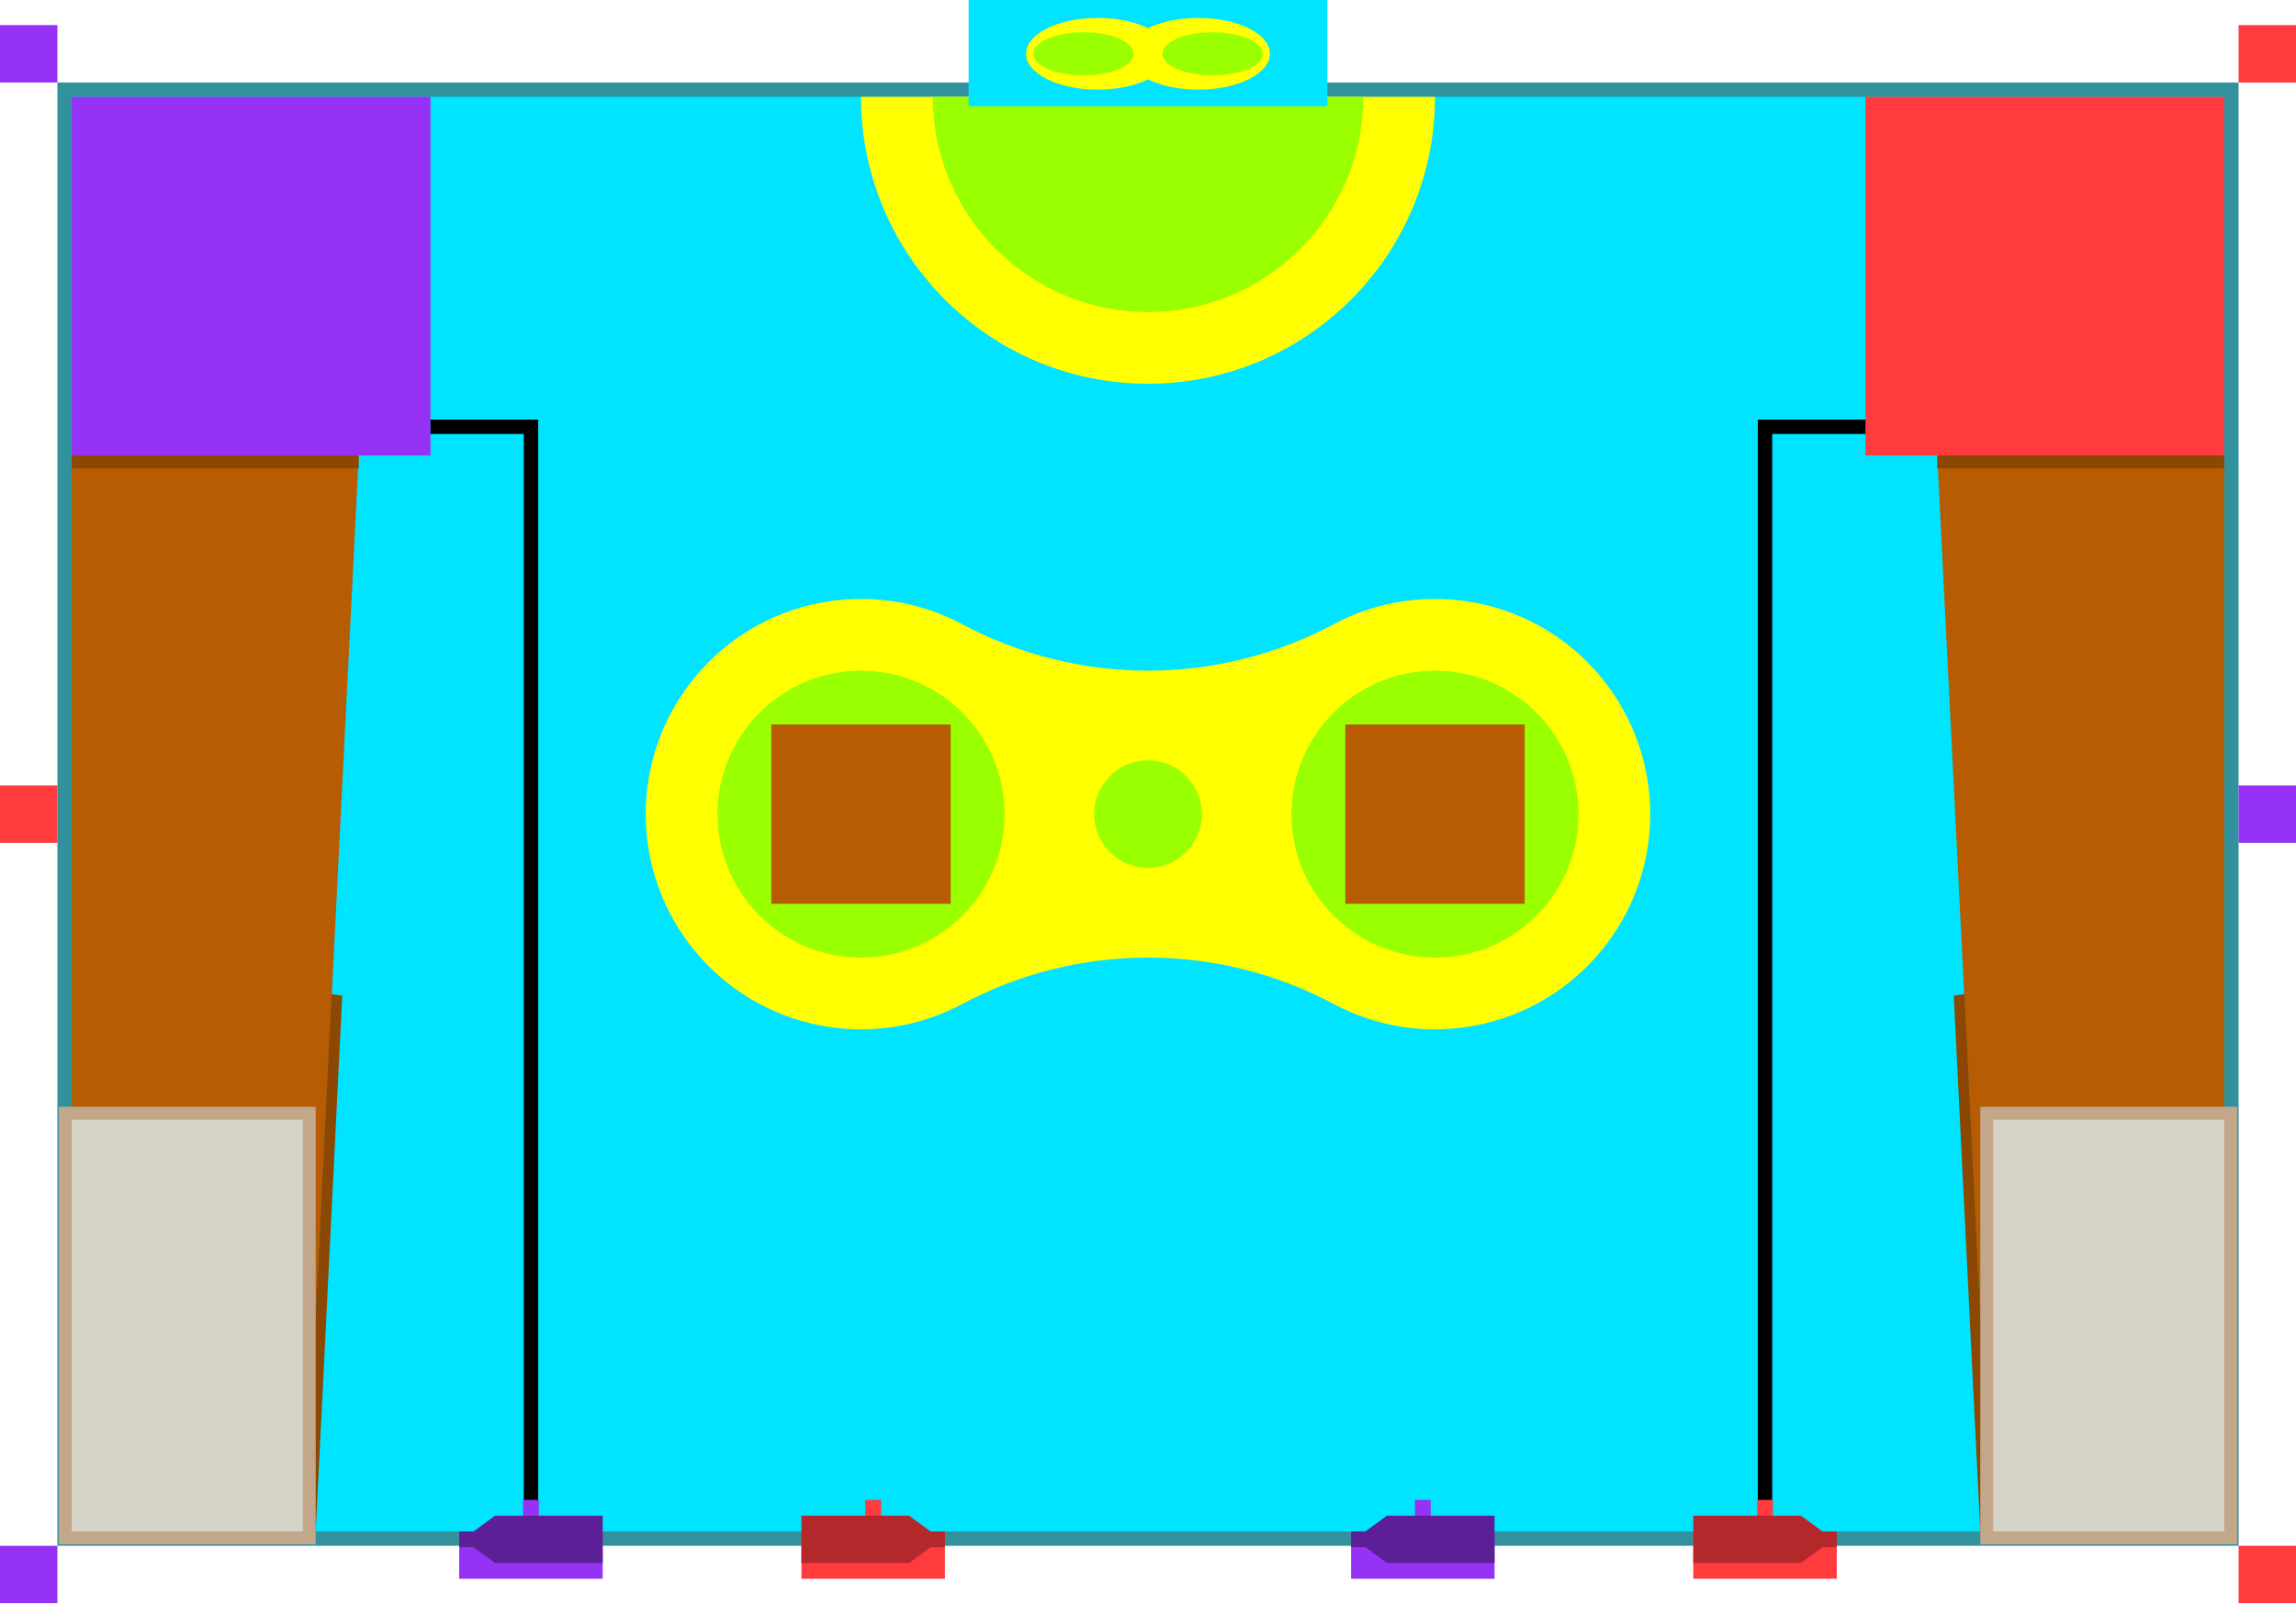
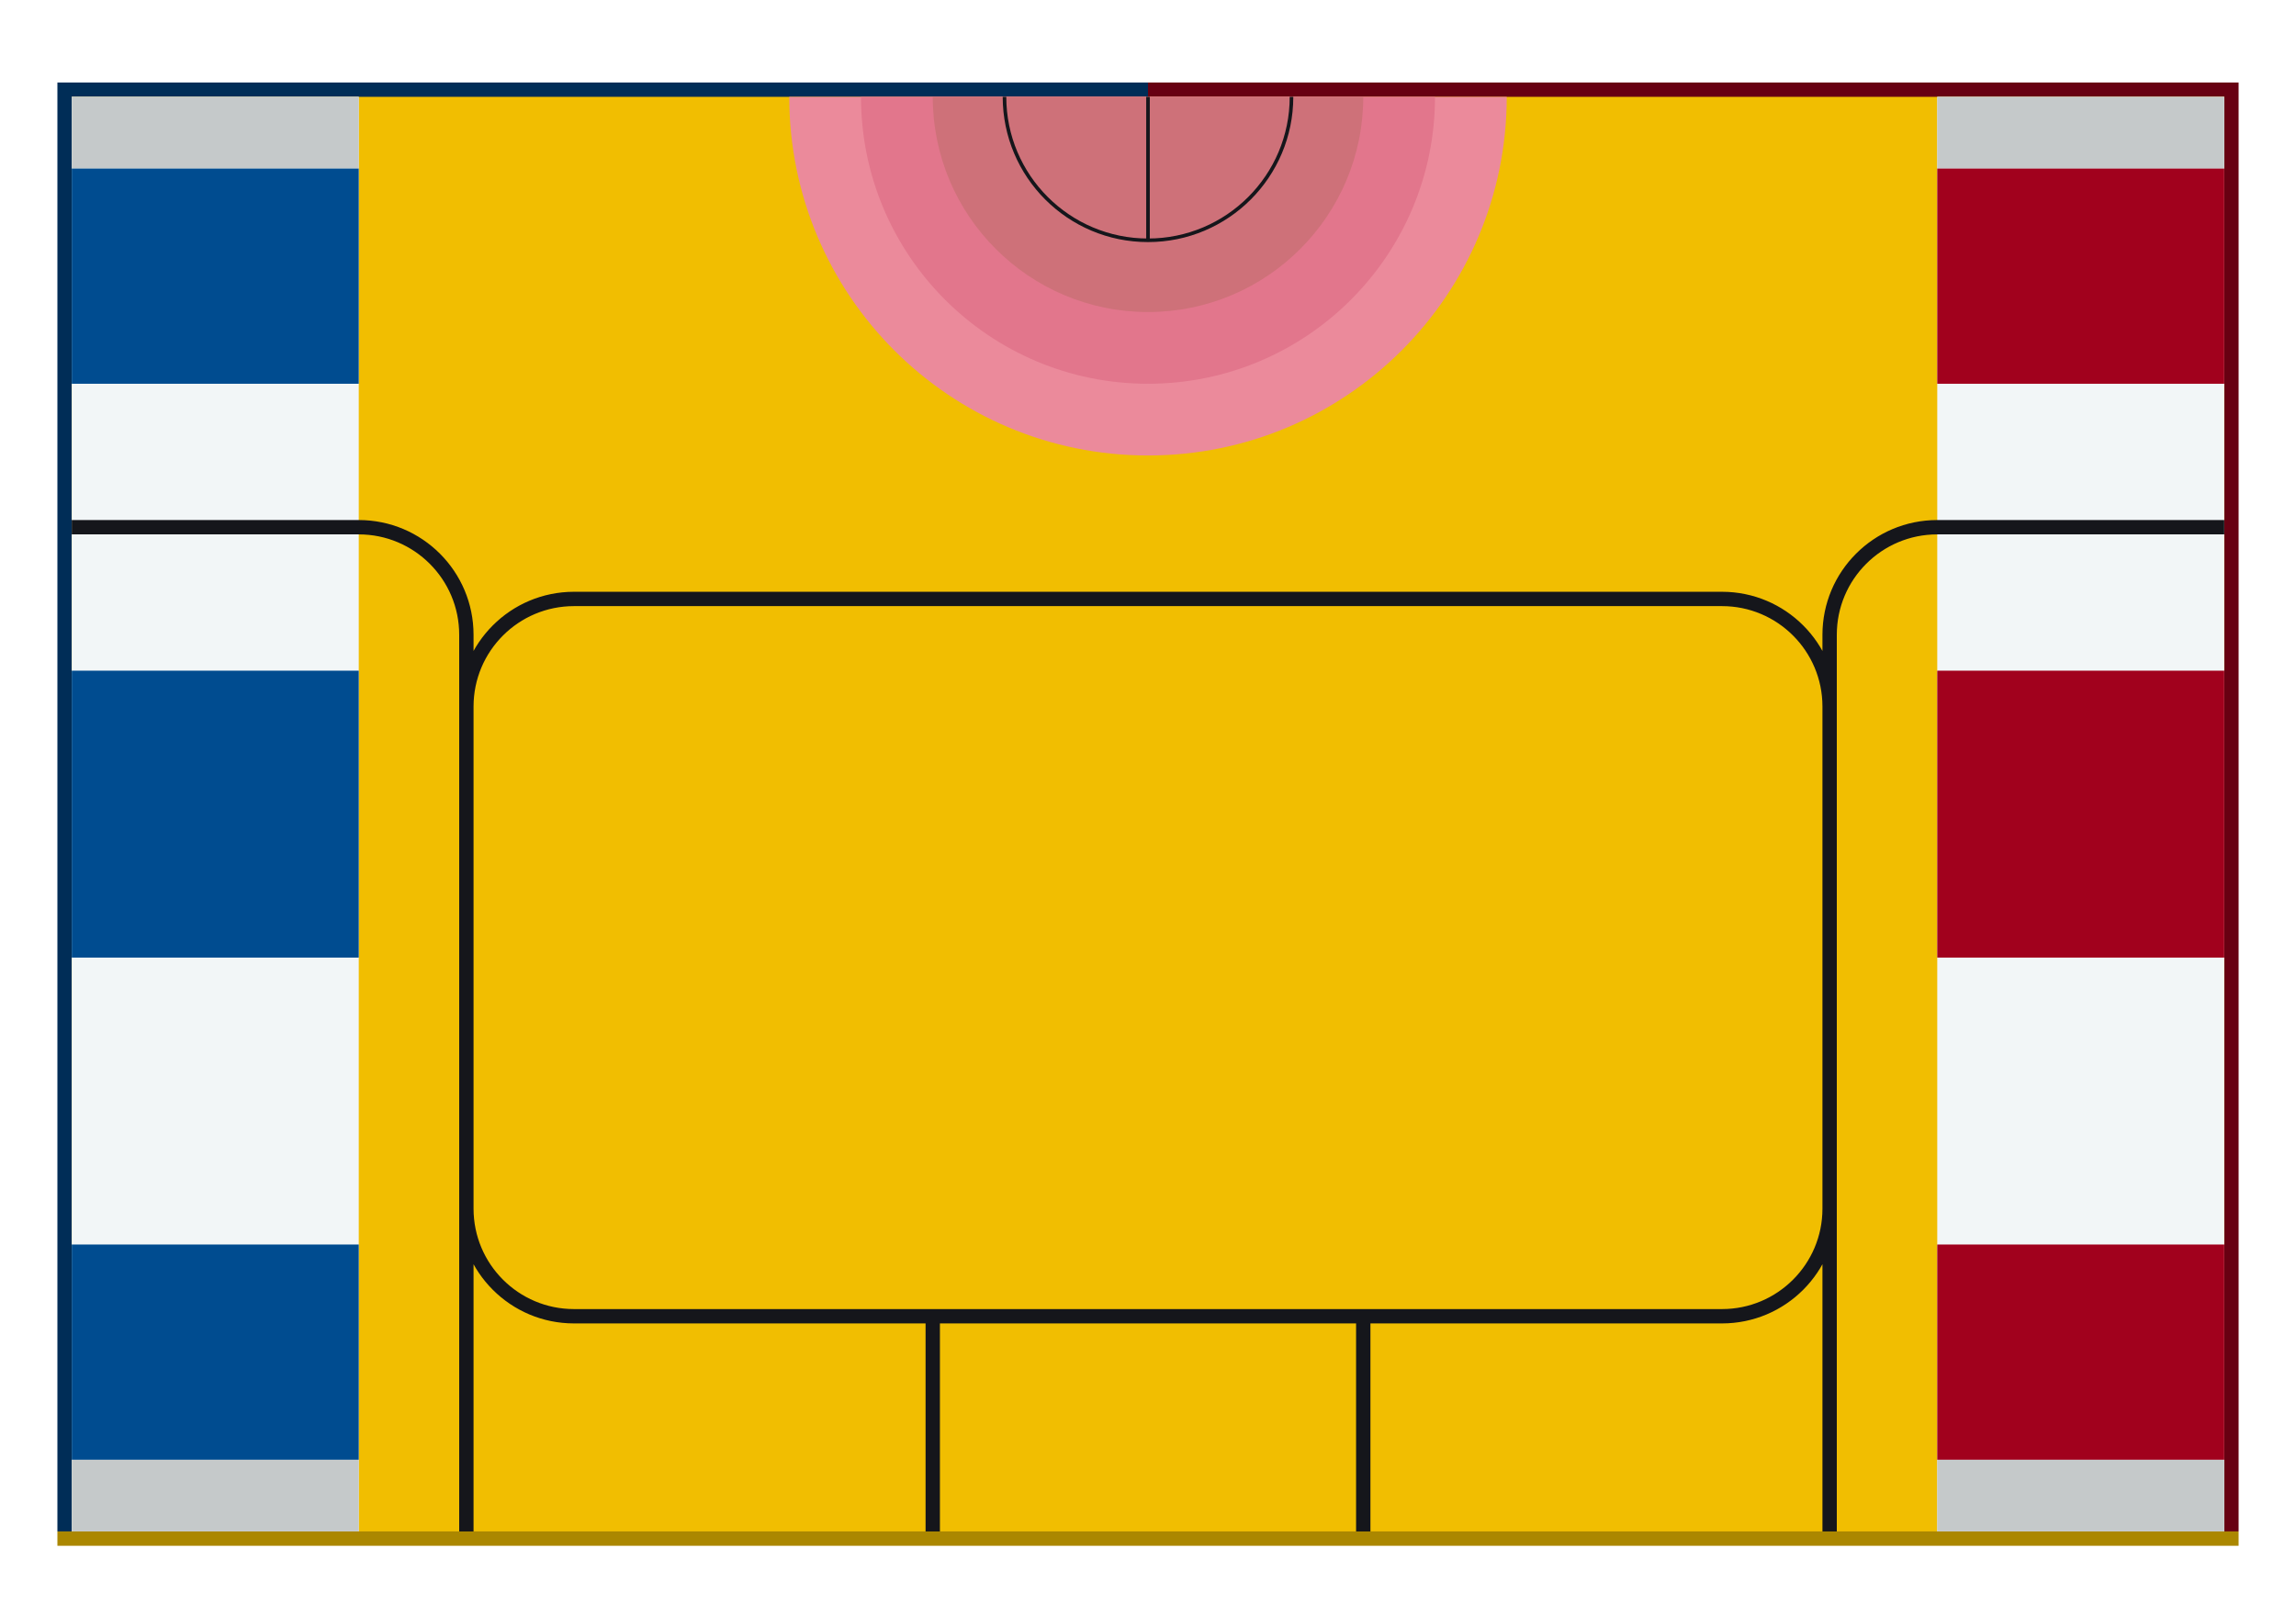
<svg xmlns="http://www.w3.org/2000/svg" width="3200" height="2235" id="svg2" version="1.1">
-   <defs id="defs4" />
-   <g id="layer1" transform="translate(100, 135)">
-     <rect style="fill:#31929e;stroke:none;fill-opacity:1" id="mainborders" width="3040" height="2040" x="-20" y="-20" />
-     <rect style="fill:#00e4ff;stroke:none;fill-opacity:1" id="sea" width="3000" height="2000" x="0" y="0" />
-     <path style="fill:#ffff01;stroke:none;fill-opacity:1" id="map_island_beach" d="M 1100,0 a 400,400 0 0 0 800,0 z" />
-     <path style="fill:#9Aff01;stroke:none;fill-opacity:1" id="map_island_forest" d="M 1200,0 a 300,300 0 0 0 600,0 z" />
-     <rect style="fill:#00e4ff;stroke:none;fill-opacity:1" id="map_sea" width="500" height="148" x="1250" y="-135" />
-     <ellipse style="fill:#ffff01;stroke:none;fill-opacity:1" id="map_beach_1" cx="1430" cy="-60" rx="100" ry="50" />
-     <ellipse style="fill:#ffff01;stroke:none;fill-opacity:1" id="map_beach_2" cx="1570" cy="-60" rx="100" ry="50" />
-     <ellipse style="fill:#9Aff01;stroke:none;fill-opacity:1" id="map_forest_1" cx="1410" cy="-60" rx="70" ry="30" />
-     <ellipse style="fill:#9Aff01;stroke:none;fill-opacity:1" id="map_forest_2" cx="1590" cy="-60" rx="70" ry="30" />
-     <path style="fill:#ffff01;stroke:none;fill-opacity:1" id="peanut_island_beach" d="M 1241.17,735.29                A 300,300 0 1 0 1241.17,1264.70                A 550,550 0 0 1 1758.82,1264.70                A 300,300 0 1 0 1758.82,735.29                A 550,550 0 0 1 1241.17,735.29                z" />
-     <circle style="fill:#9Aff01;stroke:none;fill-opacity:1" id="peanut_island_forest_1" cx="1100" cy="1000" r="200" />
-     <circle style="fill:#9Aff01;stroke:none;fill-opacity:1" id="peanut_island_forest_2" cx="1900" cy="1000" r="200" />
-     <circle style="fill:#9Aff01;stroke:none;fill-opacity:1" id="peanut_island_palmtree" cx="1500" cy="1000" r="75" />
-     <rect style="fill:#b75c03;stroke:none;fill-opacity:1" id="totem_1" width="250" height="250" x="975" y="875" />
-     <rect style="fill:#b75c03;stroke:none;fill-opacity:1" id="totem_2" width="250" height="250" x="1775" y="875" />
-     <rect style="fill:#9632f6;stroke:none;fill-opacity:1" id="purple_start" width="500" height="500" x="0" y="0" />
-     <path style="fill:#b75c03;stroke:none;fill-opacity:1" id="purple_boat_1" d="M 0,500 L 0,2000 L 325,2000 L 400,500 z" />
-     <rect style="fill:#8c4702;stroke:none;fill-opacity:1" id="purple_boat_2" width="400" height="18" x="0" y="500" />
-     <path style="fill:#8c4702;stroke:none;fill-opacity:1" id="purple_boat_3" d="M 362,1251 L 325,2000 L 340,2000 L 377,1253 z" />
-     <rect style="fill:#c3a78b;stroke:none;fill-opacity:1" id="purple_boat_4" width="358" height="610" x="-18" y="1408" />
-     <rect style="fill:#d6d4c7;stroke:none;fill-opacity:1" id="purple_boat_5" width="322" height="574" x="0" y="1426" />
-     <rect style="fill:#000000;stroke:none;fill-opacity:1" id="purple_boat_black_line_1" width="150" height="20" x="500" y="450" />
-     <rect style="fill:#000000;stroke:none;fill-opacity:1" id="purple_boat_black_line_2" width="20" height="1550" x="630" y="450" />
-     <rect style="fill:#ff3b3d;stroke:none;fill-opacity:1" id="red_start" width="500" height="500" x="2500" y="0" />
-     <path style="fill:#b75c03;stroke:none;fill-opacity:1" id="red_boat_1" d="M 3000,500 L 3000,2000 L 2675,2000 L 2600,500 z" />
-     <rect style="fill:#8c4702;stroke:none;fill-opacity:1" id="red_boat_2" width="400" height="18" x="2600" y="500" />
-     <path style="fill:#8c4702;stroke:none;fill-opacity:1" id="red_boat_3" d="M 2638,1251 L 2675,2000 L 2660,2000 L 2623,1253 z" />
-     <rect style="fill:#c3a78b;stroke:none;fill-opacity:1" id="red_boat_4" width="358" height="610" x="2660" y="1408" />
-     <rect style="fill:#d6d4c7;stroke:none;fill-opacity:1" id="red_boat_5" width="322" height="574" x="2678" y="1426" />
-     <rect style="fill:#000000;stroke:none;fill-opacity:1" id="red_boat_black_line_1" width="150" height="20" x="2350" y="450" />
-     <rect style="fill:#000000;stroke:none;fill-opacity:1" id="red_boat_black_line_2" width="20" height="1550" x="2350" y="450" />
-     <rect style="fill:#9632f6;stroke:none;fill-opacity:1" id="purple_bottle_1_1" width="200" height="66" x="540" y="2000" />
-     <rect style="fill:#9632f6;stroke:none;fill-opacity:1" id="purple_bottle_1_2" width="22" height="44" x="629" y="1956" />
-     <path style="fill:#5C1F96;stroke:none;fill-opacity:1" id="purple_bottle_1" d="M 540,2000 l 20,0 l 30,-22 l 150,0                l 0,66 l -150,0 l -30,-22 l -20, 0 z" />
-     <rect style="fill:#9632f6;stroke:none;fill-opacity:1" id="purple_bottle_2_1" width="200" height="66" x="1783" y="2000" />
-     <rect style="fill:#9632f6;stroke:none;fill-opacity:1" id="purple_bottle_2_2" width="22" height="44" x="1872" y="1956" />
-     <path style="fill:#5C1F96;stroke:none;fill-opacity:1" id="purple_bottle_2" d="M 1783,2000 l 20,0 l 30,-22 l 150,0                l 0,66 l -150,0 l -30,-22 l -20, 0 z" />
-     <rect style="fill:#ff3b3d;stroke:none;fill-opacity:1" id="red_bottle_1_1" width="200" height="66" x="1017" y="2000" />
-     <rect style="fill:#ff3b3d;stroke:none;fill-opacity:1" id="red_bottle_1_2" width="22" height="44" x="1106" y="1956" />
-     <path style="fill:#b3292b;stroke:none;fill-opacity:1" id="red_bottle_1" d="M 1017,1978 l 150,0 l 30,22 l 20, 0 l 0, 22                l -20,0 l -30,22 l -150,0 z" />
-     <rect style="fill:#ff3b3d;stroke:none;fill-opacity:1" id="red_bottle_2_1" width="200" height="66" x="2260" y="2000" />
-     <rect style="fill:#ff3b3d;stroke:none;fill-opacity:1" id="red_bottle_2_2" width="22" height="44" x="2349" y="1956" />
-     <path style="fill:#b3292b;stroke:none;fill-opacity:1" id="red_bottle_2" d="M 2260,1978 l 150,0 l 30,22 l 20, 0 l 0, 22                l -20,0 l -30,22 l -150,0 z" />
-     <rect style="fill:#9632f6;stroke:none;fill-opacity:1" id="purple_beacon_1" width="80" height="80" x="-100" y="-100" />
-     <rect style="fill:#9632f6;stroke:none;fill-opacity:1" id="purple_beacon_2" width="80" height="80" x="-100" y="2020" />
-     <rect style="fill:#9632f6;stroke:none;fill-opacity:1" id="purple_beacon_3" width="80" height="80" x="3020" y="960" />
-     <rect style="fill:#ff3b3d;stroke:none;fill-opacity:1" id="red_beacon_1" width="80" height="80" x="3020" y="-100" />
-     <rect style="fill:#ff3b3d;stroke:none;fill-opacity:1" id="red_beacon_2" width="80" height="80" x="3020" y="2020" />
-     <rect style="fill:#ff3b3d;stroke:none;fill-opacity:1" id="red_beacon_3" width="80" height="80" x="-100" y="960" />
+   <g id="field" transform="translate(100, 135)">
+     <rect style="fill:#002d57;stroke:none;fill-opacity:1" id="main_blue_borders" width="1520" height="2020" x="-20" y="-20" />
+     <rect style="fill:#680012;stroke:none;fill-opacity:1" id="main_red_borders" width="1520" height="2020" x="1500" y="-20" />
+     <rect style="fill:#ab8700;stroke:none;fill-opacity:1" id="main_yellow_border" width="3040" height="20" x="-20" y="2000" />
+     <rect style="fill:#f1be01;stroke:none;fill-opacity:1" id="mainfield" width="3000" height="2000" x="0" y="0" />
+     <rect style="fill:#f2f6f7;stroke:none;fill-opacity:1" id="blue_main_white" width="400" height="2000" x="0" y="0" />
+     <rect style="fill:#c5c9cA;stroke:none;fill-opacity:1" id="blue_main_white_podium_1" width="400" height="100" x="0" y="0" />
+     <rect style="fill:#c5c9cA;stroke:none;fill-opacity:1" id="blue_main_white_podium_2" width="400" height="100" x="0" y="1900" />
+     <rect style="fill:#004c90;stroke:none;fill-opacity:1" id="blue_zone_1" width="400" height="300" x="0" y="100" />
+     <rect style="fill:#004c90;stroke:none;fill-opacity:1" id="blue_zone_2" width="400" height="400" x="0" y="800" />
+     <rect style="fill:#004c90;stroke:none;fill-opacity:1" id="blue_zone_3" width="400" height="300" x="0" y="1600" />
+     <rect style="fill:#f2f6f7;stroke:none;fill-opacity:1" id="red_main_white" width="400" height="2000" x="2600" y="0" />
+     <rect style="fill:#c5c9cA;stroke:none;fill-opacity:1" id="red_main_white_podium_1" width="400" height="100" x="2600" y="0" />
+     <rect style="fill:#c5c9cA;stroke:none;fill-opacity:1" id="red_main_white_podium_2" width="400" height="100" x="2600" y="1900" />
+     <rect style="fill:#a1011d;stroke:none;fill-opacity:1" id="red_zone_1" width="400" height="300" x="2600" y="100" />
+     <rect style="fill:#a1011d;stroke:none;fill-opacity:1" id="red_zone_2" width="400" height="400" x="2600" y="800" />
+     <rect style="fill:#a1011d;stroke:none;fill-opacity:1" id="red_zone_3" width="400" height="300" x="2600" y="1600" />
+     <path style="fill:#eb8a9b;stroke:none;fill-opacity:1" d="M 1000 0 a 500 500 0 0 0 1000 0" />
+     <path style="fill:#E2768C;stroke:none;fill-opacity:1" d="M 1100 0 a 400 400 0 0 0 800 0" />
+     <path style="fill:#ce7179;stroke:none;fill-opacity:1" d="M 1200 0 a 300 300 0 0 0 600 0" />
+     <path style="fill:none;stroke:#15161b;stroke-width:5" d="M 1300 0 a 200 200 0 0 0 400 0 M 1500 0 v 200" />
+     <path style="fill:none;stroke:#15161b;stroke-width:20" d="M 0 600 h 400 a 150 150 0 0 1 150 150 V 2000                M 3000 600 h -400 a 150 150 0 0 0 -150 150 V 2000                M 550 850 a 150 150 0 0 1 150 -150 H 2300 a 150 150 0 0 1 150 150                M 550 1550 a 150 150 0 0 0 150 150 H 2300 a 150 150 0 0 0 150 -150                M 1200 1700 v 300                M 1800 1700 v 300" />
  </g>
</svg>
